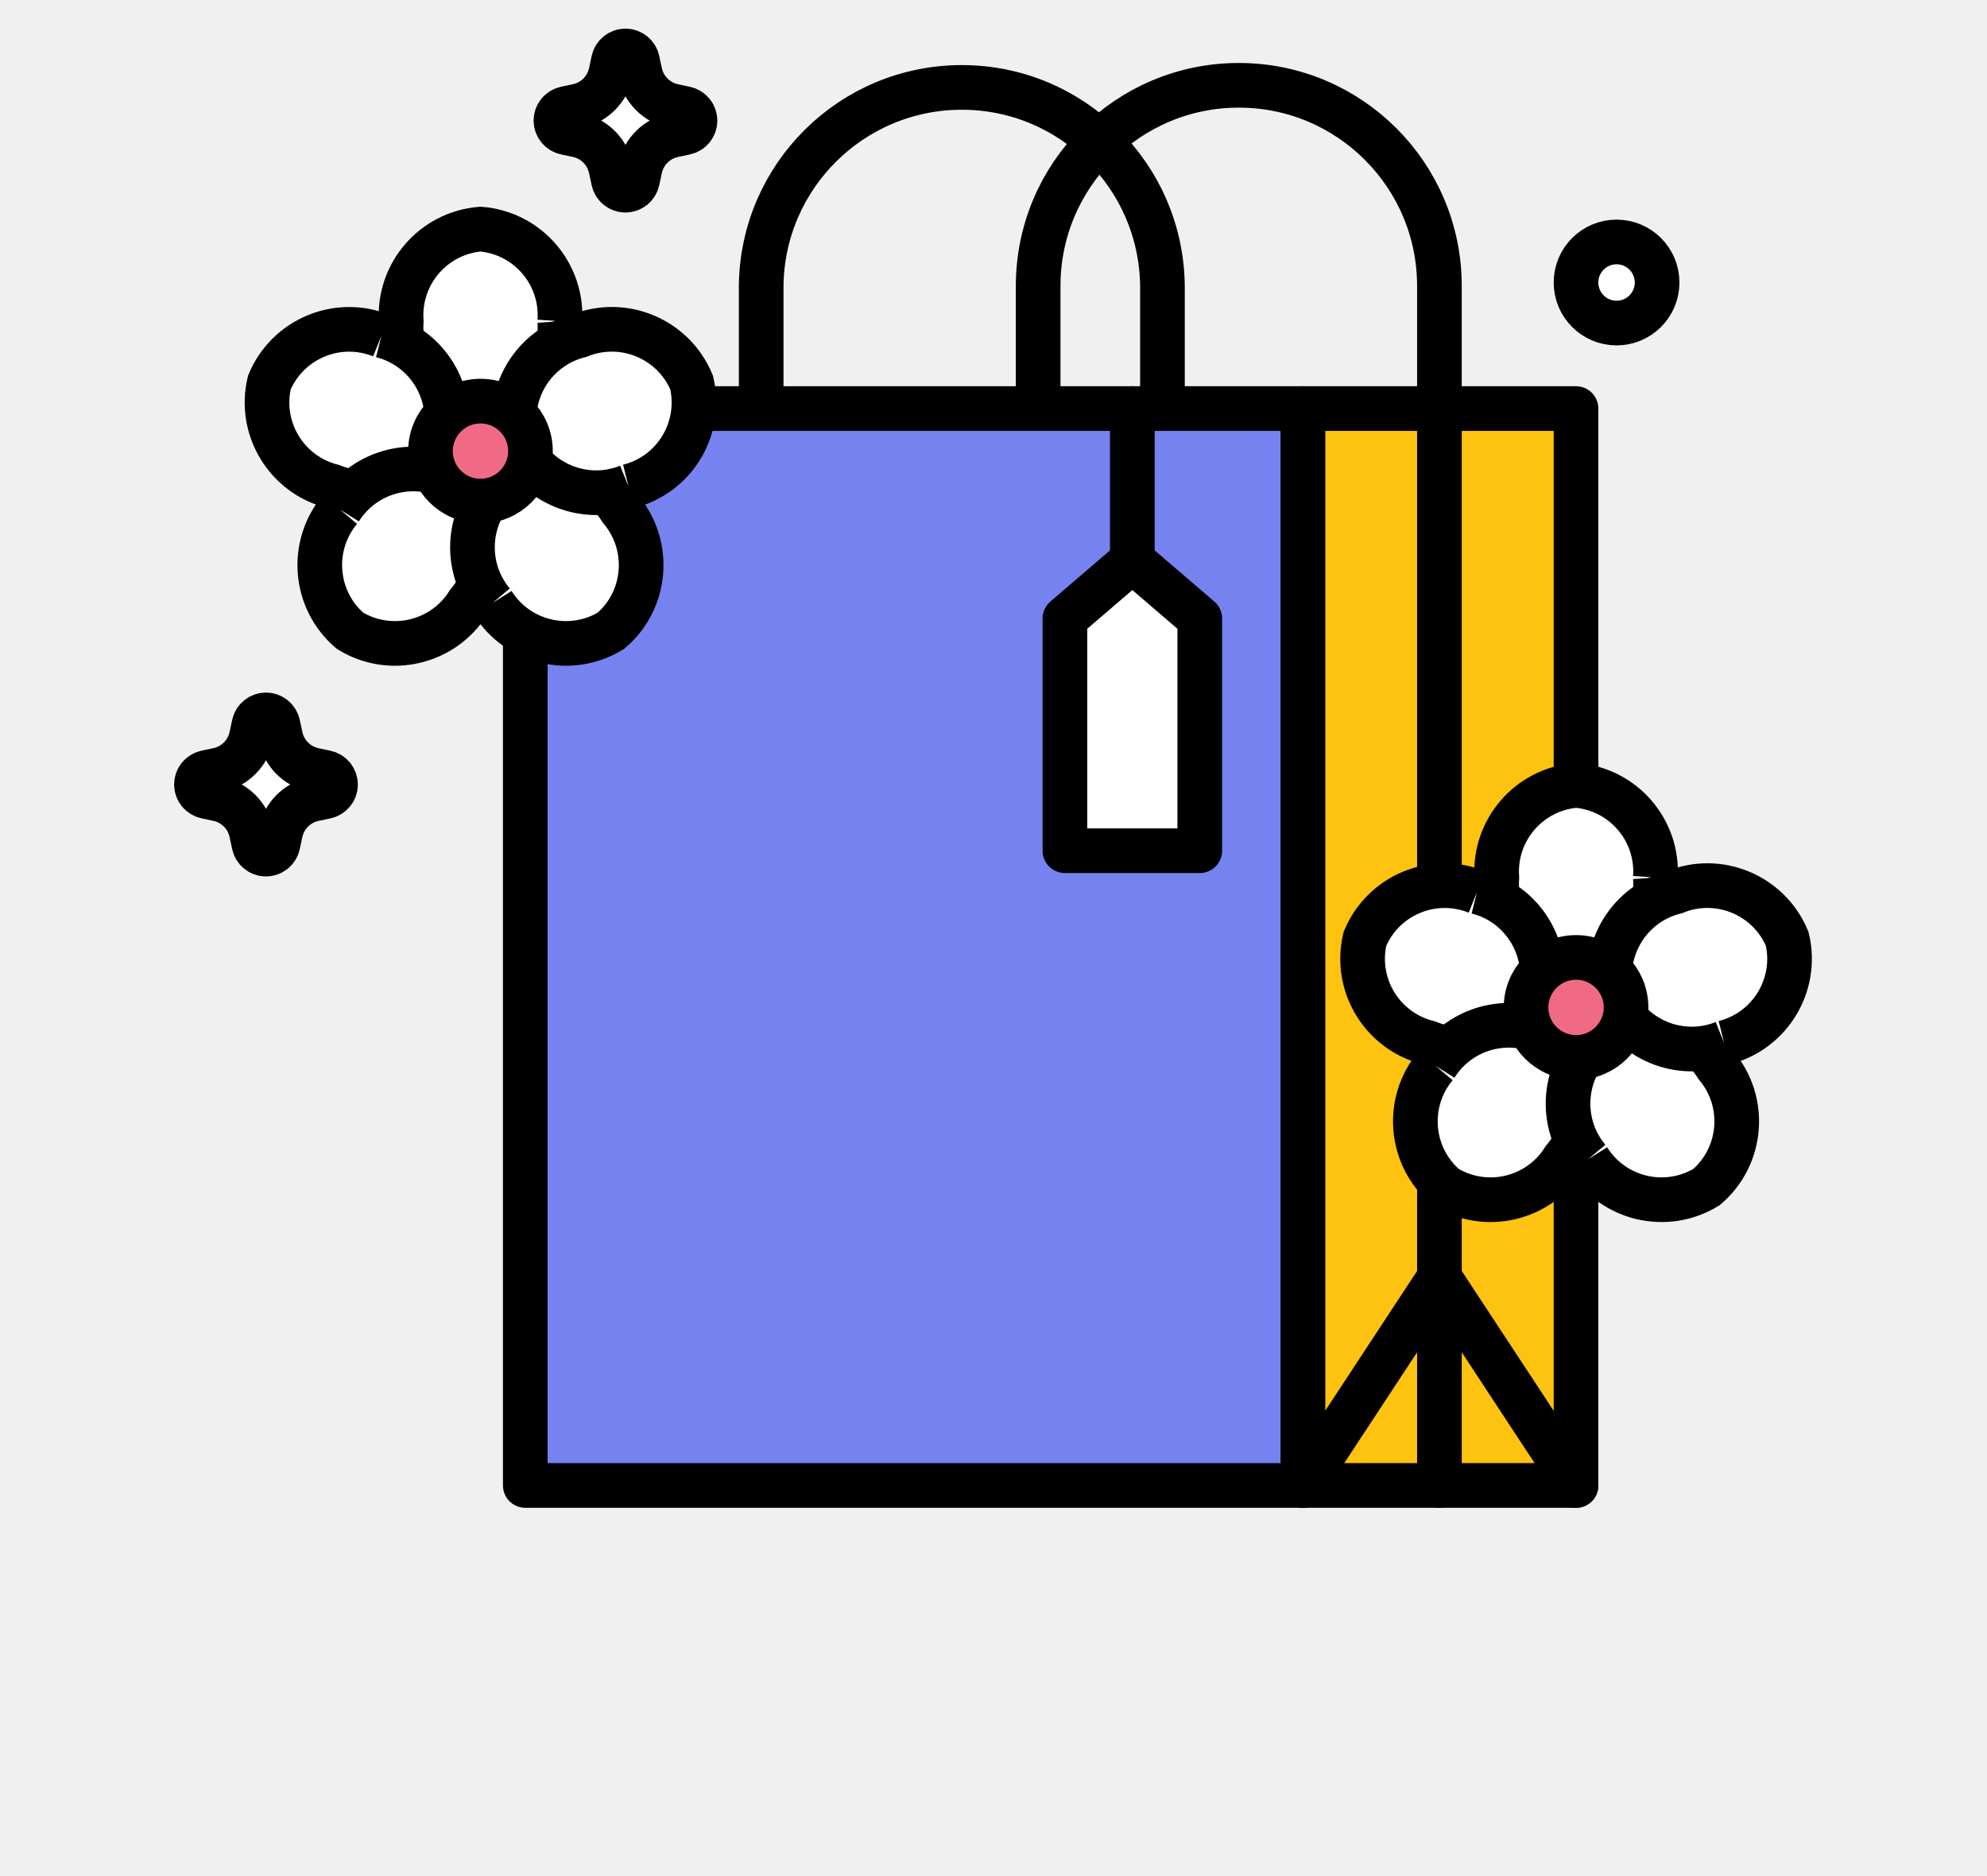
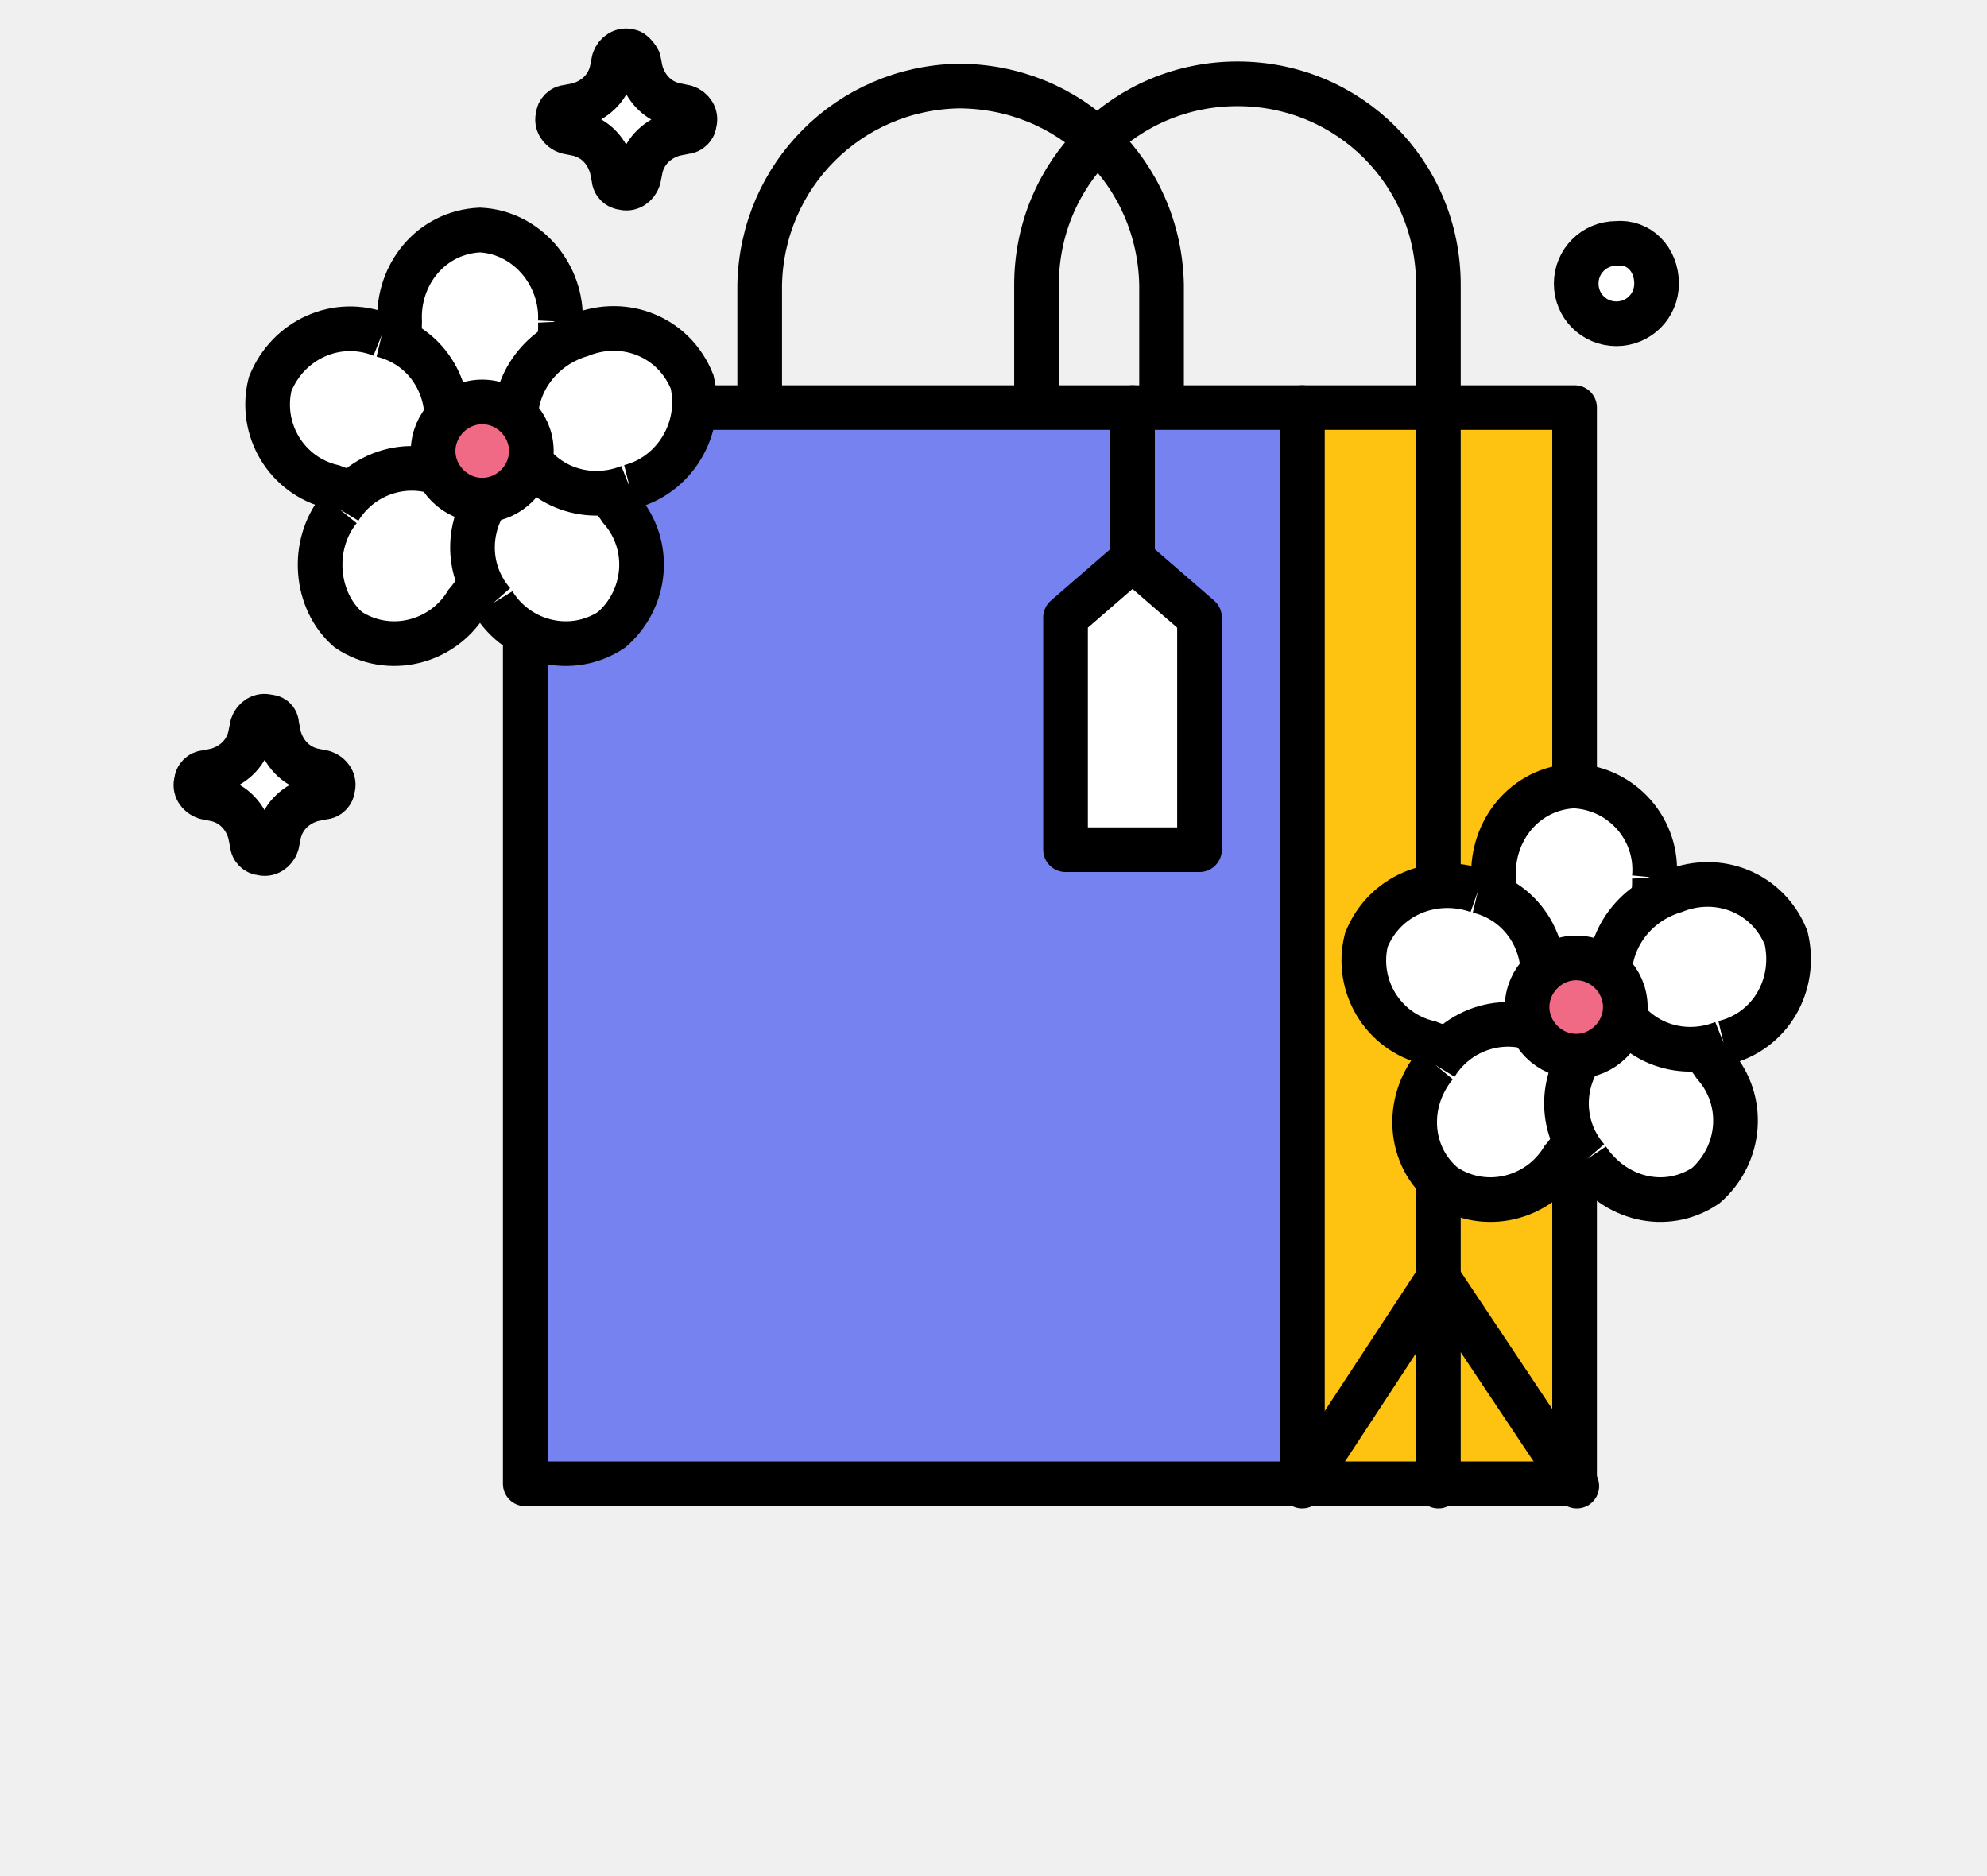
- <svg xmlns="http://www.w3.org/2000/svg" width="89" height="84" viewBox="0 0 89 84">
-   <g id="img" transform="translate(-12968 -536)">
-     <rect id="Rectangle_21735" data-name="Rectangle 21735" width="89" height="84" transform="translate(12968 536)" fill="none" />
-     <g id="Group_115630" data-name="Group 115630" transform="translate(-1.799 576.469)">
-       <g id="Group_115622" data-name="Group 115622" transform="translate(12993.327 -36.647)">
-         <rect id="Rectangle_21730" data-name="Rectangle 21730" width="12.237" height="48.229" transform="translate(34.827 14.475)" fill="#fec211" stroke="#000" stroke-linecap="round" stroke-linejoin="round" stroke-width="2" />
-         <path id="Path_42573" data-name="Path 42573" d="M89.111,80.379v0Z" transform="translate(-48.165 -17.675)" fill="#fff" />
-         <g id="Group_115621" data-name="Group 115621" transform="translate(0 0)">
-           <g id="Group_115623" data-name="Group 115623">
-             <line id="Line_1837" data-name="Line 1837" y2="48.229" transform="translate(40.945 14.475)" fill="none" stroke="#000" stroke-linecap="round" stroke-linejoin="round" stroke-width="2" />
-             <line id="Line_1838" data-name="Line 1838" y1="9.308" x2="6.118" transform="translate(34.827 53.397)" fill="none" stroke="#000" stroke-linecap="round" stroke-linejoin="round" stroke-width="2" />
-             <line id="Line_1839" data-name="Line 1839" x1="6.119" y1="9.308" transform="translate(40.945 53.397)" fill="none" stroke="#000" stroke-linecap="round" stroke-linejoin="round" stroke-width="2" />
-             <path id="Path_42574" data-name="Path 42574" d="M41.709,15.476V9.986a8.987,8.987,0,0,0-17.973,0v5.49" transform="translate(-13.17 -1.001)" fill="none" stroke="#000" stroke-linecap="round" stroke-linejoin="round" stroke-width="2" />
-             <path id="Path_42575" data-name="Path 42575" d="M68.407,15.476V9.986a8.986,8.986,0,0,0-17.973,0v5.49" transform="translate(-27.462 -1.001)" fill="none" stroke="#000" stroke-linecap="round" stroke-linejoin="round" stroke-width="2" />
-             <rect id="Rectangle_21733" data-name="Rectangle 21733" width="34.827" height="48.229" transform="translate(0 14.475)" fill="#7582f0" stroke="#000" stroke-linecap="round" stroke-linejoin="round" stroke-width="2" />
-             <line id="Line_1840" data-name="Line 1840" y2="8.247" transform="translate(27.19 14.475)" fill="#fff" />
-             <line id="Line_1841" data-name="Line 1841" y2="8.247" transform="translate(27.19 14.475)" fill="none" stroke="#000" stroke-linecap="round" stroke-linejoin="round" stroke-width="2" />
-             <path id="Path_42576" data-name="Path 42576" d="M64.573,56.547h-6.04v-10.4l3.02-2.591,3.02,2.591Z" transform="translate(-34.362 -22.27)" fill="#fff" stroke="#000" stroke-linecap="round" stroke-linejoin="round" stroke-width="2" />
-           </g>
+ <svg xmlns="http://www.w3.org/2000/svg" version="1.1" x="0px" y="0px" viewBox="0 0 89 84" style="enable-background:new 0 0 89 84;" xml:space="preserve">
+   <style type="text/css">
+ 	.st0{fill:none;}
+ 	.st1{fill:#FEC211;stroke:#000000;stroke-width:2;stroke-linecap:round;stroke-linejoin:round;}
+ 	.st2{fill:#FFFFFF;}
+ 	.st3{fill:none;stroke:#000000;stroke-width:2;stroke-linecap:round;stroke-linejoin:round;}
+ 	.st4{fill:#7582F0;stroke:#000000;stroke-width:2;stroke-linecap:round;stroke-linejoin:round;}
+ 	.st5{fill:#FFFFFF;stroke:#000000;stroke-width:2;stroke-linecap:round;stroke-linejoin:round;}
+ 	.st6{fill:#FFFFFF;stroke:#000000;stroke-width:2;}
+ 	.st7{fill:#F06A86;stroke:#000000;stroke-width:2;}
+ 
+ 
+ 	.s1 {position:relative;animation:rotate both linear infinite 7s;transform-origin:79.5% 53.9%;}
+ 	.s2 {position:relative;animation:rotate2 both linear infinite 7s;transform-origin:24.3% 23.9%;}
+ 	@keyframes rotate {
+ 	0% {rotate(0deg);}
+ 	100% {transform:rotate(360deg);}
+ 	}
+ 	@keyframes rotate2 {
+ 	0% {rotate(0deg);}
+ 	100% {transform:rotate(-360deg);}
+ 	}
+ 
+ 	.star {
+ 		transform-origin: 30% 9%;animation: star linear infinite 2.5s;
+ 	}
+ 	.star2 {
+ 		transform-origin: 12% 41%;animation: star2 linear infinite 1.0s;
+ 	}
+ 	.star3 {
+ 		transform-origin: 81% 16%;animation: star3 linear infinite 0.8s;
+ 	}
+ 	@keyframes star {
+ 	0% {transform:scale(1);}	
+ 	10% {transform:scale(0.7);}	
+ 	20% {transform:scale(1.1);}	
+ 	30% {transform:scale(1.1);}	
+ 	40% {transform:scale(0.7);}	
+ 	50% {transform:scale(1);}
+ 	100% {transform:scale(1);}
+ 	}
+ 	@keyframes star2 {
+ 	0% {transform:scale(1.2);}	
+ 	55% {transform:scale(0.9);;}
+ 	100% {transform:scale(1.2);}
+ 	}
+ 	@keyframes star3 {
+ 	0% {transform:scale(1);}	
+ 	55% {transform:scale(0.7);;}
+ 	100% {transform:scale(1);}
+ 	}
+ </style>
+   <g id="Layer_1">
+     <rect id="Rectangle_21735" class="st0" width="89" height="84" />
+     <g id="Group_115622" transform="translate(12993.327 -36.647)">
+       <rect id="Rectangle_21730" x="-12935" y="54.9" class="st1" width="12.2" height="48.2" />
+       <path id="Path_42573" class="st2" d="M-12928.9,103.2L-12928.9,103.2z" />
+       <g id="Group_115621" transform="translate(0 0)">
+         <g id="Group_115623">
+           <line id="Line_1837" class="st3" x1="-12928.9" y1="54.9" x2="-12928.9" y2="103.2" />
+           <line id="Line_1838" class="st3" x1="-12935" y1="103.2" x2="-12928.9" y2="93.9" />
+           <line id="Line_1839" class="st3" x1="-12922.7" y1="103.2" x2="-12928.9" y2="93.9" />
+           <path id="Path_42574" class="st3" d="M-12941.3,54.9v-5.5c-0.1-5-4.1-8.9-9.1-8.9c-4.9,0.1-8.8,4-8.9,8.9v5.5" />
+           <path id="Path_42575" class="st3" d="M-12928.9,54.9v-5.5c0-5-4-9-9-9c-5,0-9,4-9,9v5.5" />
+           <rect id="Rectangle_21733" x="-12969.8" y="54.9" class="st4" width="34.8" height="48.2" />
+           <line id="Line_1840" class="st0" x1="-12942.6" y1="54.9" x2="-12942.6" y2="63.2" />
+           <line id="Line_1841" class="st3" x1="-12942.6" y1="54.9" x2="-12942.6" y2="63.2" />
+           <path id="Path_42576" class="st5" d="M-12939.6,74.7h-6V64.3l3-2.6l3,2.6V74.7z" />
        </g>
      </g>
-       <g id="Group_115628" data-name="Group 115628" transform="translate(13030.784 -5.295)">
-         <g id="Group_115627" data-name="Group 115627" transform="translate(0)">
-           <path id="Path_42578" data-name="Path 42578" d="M24.35,5.126A3.872,3.872,0,0,1,20.8,9.253a3.872,3.872,0,0,1-3.552-4.126A3.872,3.872,0,0,1,20.8,1,3.872,3.872,0,0,1,24.35,5.126" transform="translate(-11.189 -1)" fill="#fff" stroke="#000" stroke-width="2" />
-           <path id="Path_42579" data-name="Path 42579" d="M6.174,13.395A3.872,3.872,0,0,1,9,18.048a3.872,3.872,0,0,1-5.022,2.1A3.872,3.872,0,0,1,1.152,15.5a3.872,3.872,0,0,1,5.022-2.1" transform="translate(-1 -8.628)" fill="#fff" stroke="#000" stroke-width="2" />
-           <path id="Path_42581" data-name="Path 42581" d="M8.4,31.582a3.872,3.872,0,0,1,5.3-1.25,3.872,3.872,0,0,1,.448,5.426,3.871,3.871,0,0,1-5.3,1.25A3.872,3.872,0,0,1,8.4,31.582" transform="translate(-5.086 -19.021)" fill="#fff" stroke="#000" stroke-width="2" />
-           <path id="Path_42583" data-name="Path 42583" d="M26.744,35.758a3.872,3.872,0,0,1,.448-5.426,3.872,3.872,0,0,1,5.3,1.25,3.872,3.872,0,0,1-.448,5.426,3.872,3.872,0,0,1-5.3-1.25" transform="translate(-16.591 -19.021)" fill="#fff" stroke="#000" stroke-width="2" />
-           <path id="Path_42585" data-name="Path 42585" d="M35.853,20.152a3.872,3.872,0,0,1-5.022-2.1,3.872,3.872,0,0,1,2.827-4.654,3.872,3.872,0,0,1,5.022,2.1,3.872,3.872,0,0,1-2.827,4.653" transform="translate(-19.615 -8.628)" fill="#fff" stroke="#000" stroke-width="2" />
-           <path id="Path_42587" data-name="Path 42587" d="M26.718,25.378a2.239,2.239,0,1,1-2.239-2.239,2.239,2.239,0,0,1,2.239,2.239" transform="translate(-14.871 -15.435)" fill="#f06a86" stroke="#000" stroke-width="2" />
-         </g>
-       </g>
-       <g id="Group_115629" data-name="Group 115629" transform="translate(12981.712 -30.209)">
-         <g id="Group_115627-2" data-name="Group 115627" transform="translate(0)">
-           <path id="Path_42578-2" data-name="Path 42578" d="M24.35,5.126A3.872,3.872,0,0,1,20.8,9.253a3.872,3.872,0,0,1-3.552-4.126A3.872,3.872,0,0,1,20.8,1,3.872,3.872,0,0,1,24.35,5.126" transform="translate(-11.189 -1)" fill="#fff" stroke="#000" stroke-width="2" />
-           <path id="Path_42579-2" data-name="Path 42579" d="M6.174,13.395A3.872,3.872,0,0,1,9,18.048a3.872,3.872,0,0,1-5.022,2.1A3.872,3.872,0,0,1,1.152,15.5a3.872,3.872,0,0,1,5.022-2.1" transform="translate(-1 -8.628)" fill="#fff" stroke="#000" stroke-width="2" />
-           <path id="Path_42581-2" data-name="Path 42581" d="M8.4,31.582a3.872,3.872,0,0,1,5.3-1.25,3.872,3.872,0,0,1,.448,5.426,3.871,3.871,0,0,1-5.3,1.25A3.872,3.872,0,0,1,8.4,31.582" transform="translate(-5.086 -19.021)" fill="#fff" stroke="#000" stroke-width="2" />
-           <path id="Path_42583-2" data-name="Path 42583" d="M26.744,35.758a3.872,3.872,0,0,1,.448-5.426,3.872,3.872,0,0,1,5.3,1.25,3.872,3.872,0,0,1-.448,5.426,3.872,3.872,0,0,1-5.3-1.25" transform="translate(-16.591 -19.021)" fill="#fff" stroke="#000" stroke-width="2" />
-           <path id="Path_42585-2" data-name="Path 42585" d="M35.853,20.152a3.872,3.872,0,0,1-5.022-2.1,3.872,3.872,0,0,1,2.827-4.654,3.872,3.872,0,0,1,5.022,2.1,3.872,3.872,0,0,1-2.827,4.653" transform="translate(-19.615 -8.628)" fill="#fff" stroke="#000" stroke-width="2" />
-           <path id="Path_42587-2" data-name="Path 42587" d="M26.718,25.378a2.239,2.239,0,1,1-2.239-2.239,2.239,2.239,0,0,1,2.239,2.239" transform="translate(-14.871 -15.435)" fill="#f06a86" stroke="#000" stroke-width="2" />
-         </g>
-       </g>
-       <path id="Path_42588" data-name="Path 42588" d="M4.651,90.367l.115.537A1.943,1.943,0,0,0,6.259,92.4l.537.115a.548.548,0,0,1,0,1.072l-.537.115a1.943,1.943,0,0,0-1.494,1.494l-.115.537a.548.548,0,0,1-1.072,0l-.115-.537A1.943,1.943,0,0,0,1.971,93.7l-.537-.115a.548.548,0,0,1,0-1.072l.537-.115A1.943,1.943,0,0,0,3.464,90.9l.115-.537A.548.548,0,0,1,4.651,90.367Z" transform="translate(12993.699 -128.118)" fill="#fff" stroke="#000" stroke-linecap="round" stroke-linejoin="round" stroke-width="2" />
-       <path id="Path_42589" data-name="Path 42589" d="M4.651,90.367l.115.537A1.943,1.943,0,0,0,6.259,92.4l.537.115a.548.548,0,0,1,0,1.072l-.537.115a1.943,1.943,0,0,0-1.494,1.494l-.115.537a.548.548,0,0,1-1.072,0l-.115-.537A1.943,1.943,0,0,0,1.971,93.7l-.537-.115a.548.548,0,0,1,0-1.072l.537-.115A1.943,1.943,0,0,0,3.464,90.9l.115-.537A.548.548,0,0,1,4.651,90.367Z" transform="translate(12977.598 -98.384)" fill="#fff" stroke="#000" stroke-linecap="round" stroke-linejoin="round" stroke-width="2" />
-       <path id="Path_42590" data-name="Path 42590" d="M253.757,83.627a1.816,1.816,0,1,1-1.816-1.816A1.816,1.816,0,0,1,253.757,83.627Z" transform="translate(12790.266 -111.444)" fill="#fff" stroke="#000" stroke-linecap="round" stroke-linejoin="round" stroke-width="2" />
+     </g>
+   </g>
+   <g id="star">
+     <g class="star">
+       <path id="Path_42588" class="st5" d="M28.6,2.7l0.1,0.5c0.2,0.7,0.7,1.3,1.5,1.5l0.5,0.1c0.3,0.1,0.5,0.4,0.4,0.7   c0,0.2-0.2,0.4-0.4,0.4l-0.5,0.1c-0.7,0.2-1.3,0.7-1.5,1.5l-0.1,0.5c-0.1,0.3-0.4,0.5-0.7,0.4c-0.2,0-0.4-0.2-0.4-0.4l-0.1-0.5   c-0.2-0.7-0.7-1.3-1.5-1.5l-0.5-0.1c-0.3-0.1-0.5-0.4-0.4-0.7c0-0.2,0.2-0.4,0.4-0.4l0.5-0.1c0.7-0.2,1.3-0.7,1.5-1.5l0.1-0.5   c0.1-0.3,0.4-0.5,0.7-0.4C28.3,2.3,28.5,2.5,28.6,2.7z" />
+     </g>
+     <g class="star2">
+       <path id="Path_42589" class="st5" d="M12.4,32.5l0.1,0.5c0.2,0.7,0.7,1.3,1.5,1.5l0.5,0.1c0.3,0.1,0.5,0.4,0.4,0.7   c0,0.2-0.2,0.4-0.4,0.4l-0.5,0.1c-0.7,0.2-1.3,0.7-1.5,1.5l-0.1,0.5c-0.1,0.3-0.4,0.5-0.7,0.4c-0.2,0-0.4-0.2-0.4-0.4l-0.1-0.5   c-0.2-0.7-0.7-1.3-1.5-1.5l-0.5-0.1c-0.3-0.1-0.5-0.4-0.4-0.7c0-0.2,0.2-0.4,0.4-0.4l0.5-0.1c0.7-0.2,1.3-0.7,1.5-1.5l0.1-0.5   c0.1-0.3,0.4-0.5,0.7-0.4C12.2,32.1,12.4,32.2,12.4,32.5z" />
+     </g>
+     <g class="star3">
+       <path id="Path_42590" class="st5" d="M74.2,12.7c0,1-0.8,1.8-1.8,1.8c-1,0-1.8-0.8-1.8-1.8c0-1,0.8-1.8,1.8-1.8l0,0   C73.4,10.8,74.2,11.6,74.2,12.7z" />
+     </g>
+   </g>
+   <g id="flower">
+     <g class="s1">
+       <path id="Path_42578" class="st6" d="M74.1,39.3c0.1,2.1-1.4,4-3.6,4.1c-2.1-0.2-3.7-2-3.6-4.1c-0.1-2.1,1.4-4,3.6-4.1    C72.7,35.3,74.3,37.2,74.1,39.3" />
+       <path id="Path_42579" class="st6" d="M66.2,39.9c2.1,0.5,3.3,2.6,2.8,4.7c-0.8,2-3.1,2.9-5,2.1c-2.1-0.5-3.3-2.6-2.8-4.6    C62,40.1,64.2,39.2,66.2,39.9" />
+       <path id="Path_42581" class="st6" d="M64.3,47.7c1.1-1.8,3.5-2.4,5.3-1.2c1.6,1.4,1.8,3.8,0.4,5.4c-1.1,1.8-3.5,2.4-5.3,1.2    C63.1,51.8,62.9,49.4,64.3,47.7" />
+       <path id="Path_42583" class="st6" d="M71.1,51.9c-1.4-1.6-1.2-4,0.4-5.4c1.8-1.1,4.2-0.5,5.3,1.2c1.4,1.6,1.2,4-0.4,5.4    C74.6,54.3,72.3,53.7,71.1,51.9" />
+       <path id="Path_42585" class="st6" d="M77.2,46.7c-2,0.8-4.2-0.1-5-2.1c-0.5-2.1,0.8-4.1,2.8-4.7c2-0.8,4.2,0.1,5,2.1    C80.5,44.1,79.3,46.2,77.2,46.7" />
+       <path id="Path_42587" class="st7" d="M72.8,45.1c0,1.2-1,2.2-2.2,2.2s-2.2-1-2.2-2.2s1-2.2,2.2-2.2S72.8,43.9,72.8,45.1L72.8,45.1    " />
+     </g>
+     <g class="s2">
+       <path id="Path_42578-2" class="st6" d="M25.1,14.4c0.1,2.1-1.4,4-3.6,4.1c-2.1-0.2-3.7-2-3.6-4.1c-0.1-2.1,1.4-4,3.6-4.1    C23.6,10.4,25.2,12.3,25.1,14.4" />
+       <path id="Path_42579-2" class="st6" d="M17.1,15c2.1,0.5,3.3,2.6,2.8,4.7c-0.8,2-3.1,2.9-5,2.1c-2.1-0.5-3.3-2.6-2.8-4.6    C12.9,15.2,15.1,14.2,17.1,15" />
+       <path id="Path_42581-2" class="st6" d="M15.2,22.8c1.1-1.8,3.5-2.4,5.3-1.2c1.6,1.4,1.8,3.8,0.4,5.4c-1.1,1.8-3.5,2.4-5.3,1.2    C14.1,26.9,13.9,24.4,15.2,22.8" />
+       <path id="Path_42583-2" class="st6" d="M22.1,27c-1.4-1.6-1.2-4,0.4-5.4c1.8-1.1,4.2-0.5,5.3,1.2c1.4,1.6,1.2,4-0.4,5.4    C25.6,29.4,23.2,28.8,22.1,27" />
+       <path id="Path_42585-2" class="st6" d="M28.2,21.8c-2,0.8-4.2-0.1-5-2.1c-0.5-2.1,0.8-4.1,2.8-4.7c2-0.8,4.2,0.1,5,2.1    C31.5,19.2,30.2,21.3,28.2,21.8" />
+       <path id="Path_42587-2" class="st7" d="M23.8,20.2c0,1.2-1,2.2-2.2,2.2s-2.2-1-2.2-2.2c0-1.2,1-2.2,2.2-2.2    C22.8,18,23.8,19,23.8,20.2L23.8,20.2" />
    </g>
  </g>
</svg>
